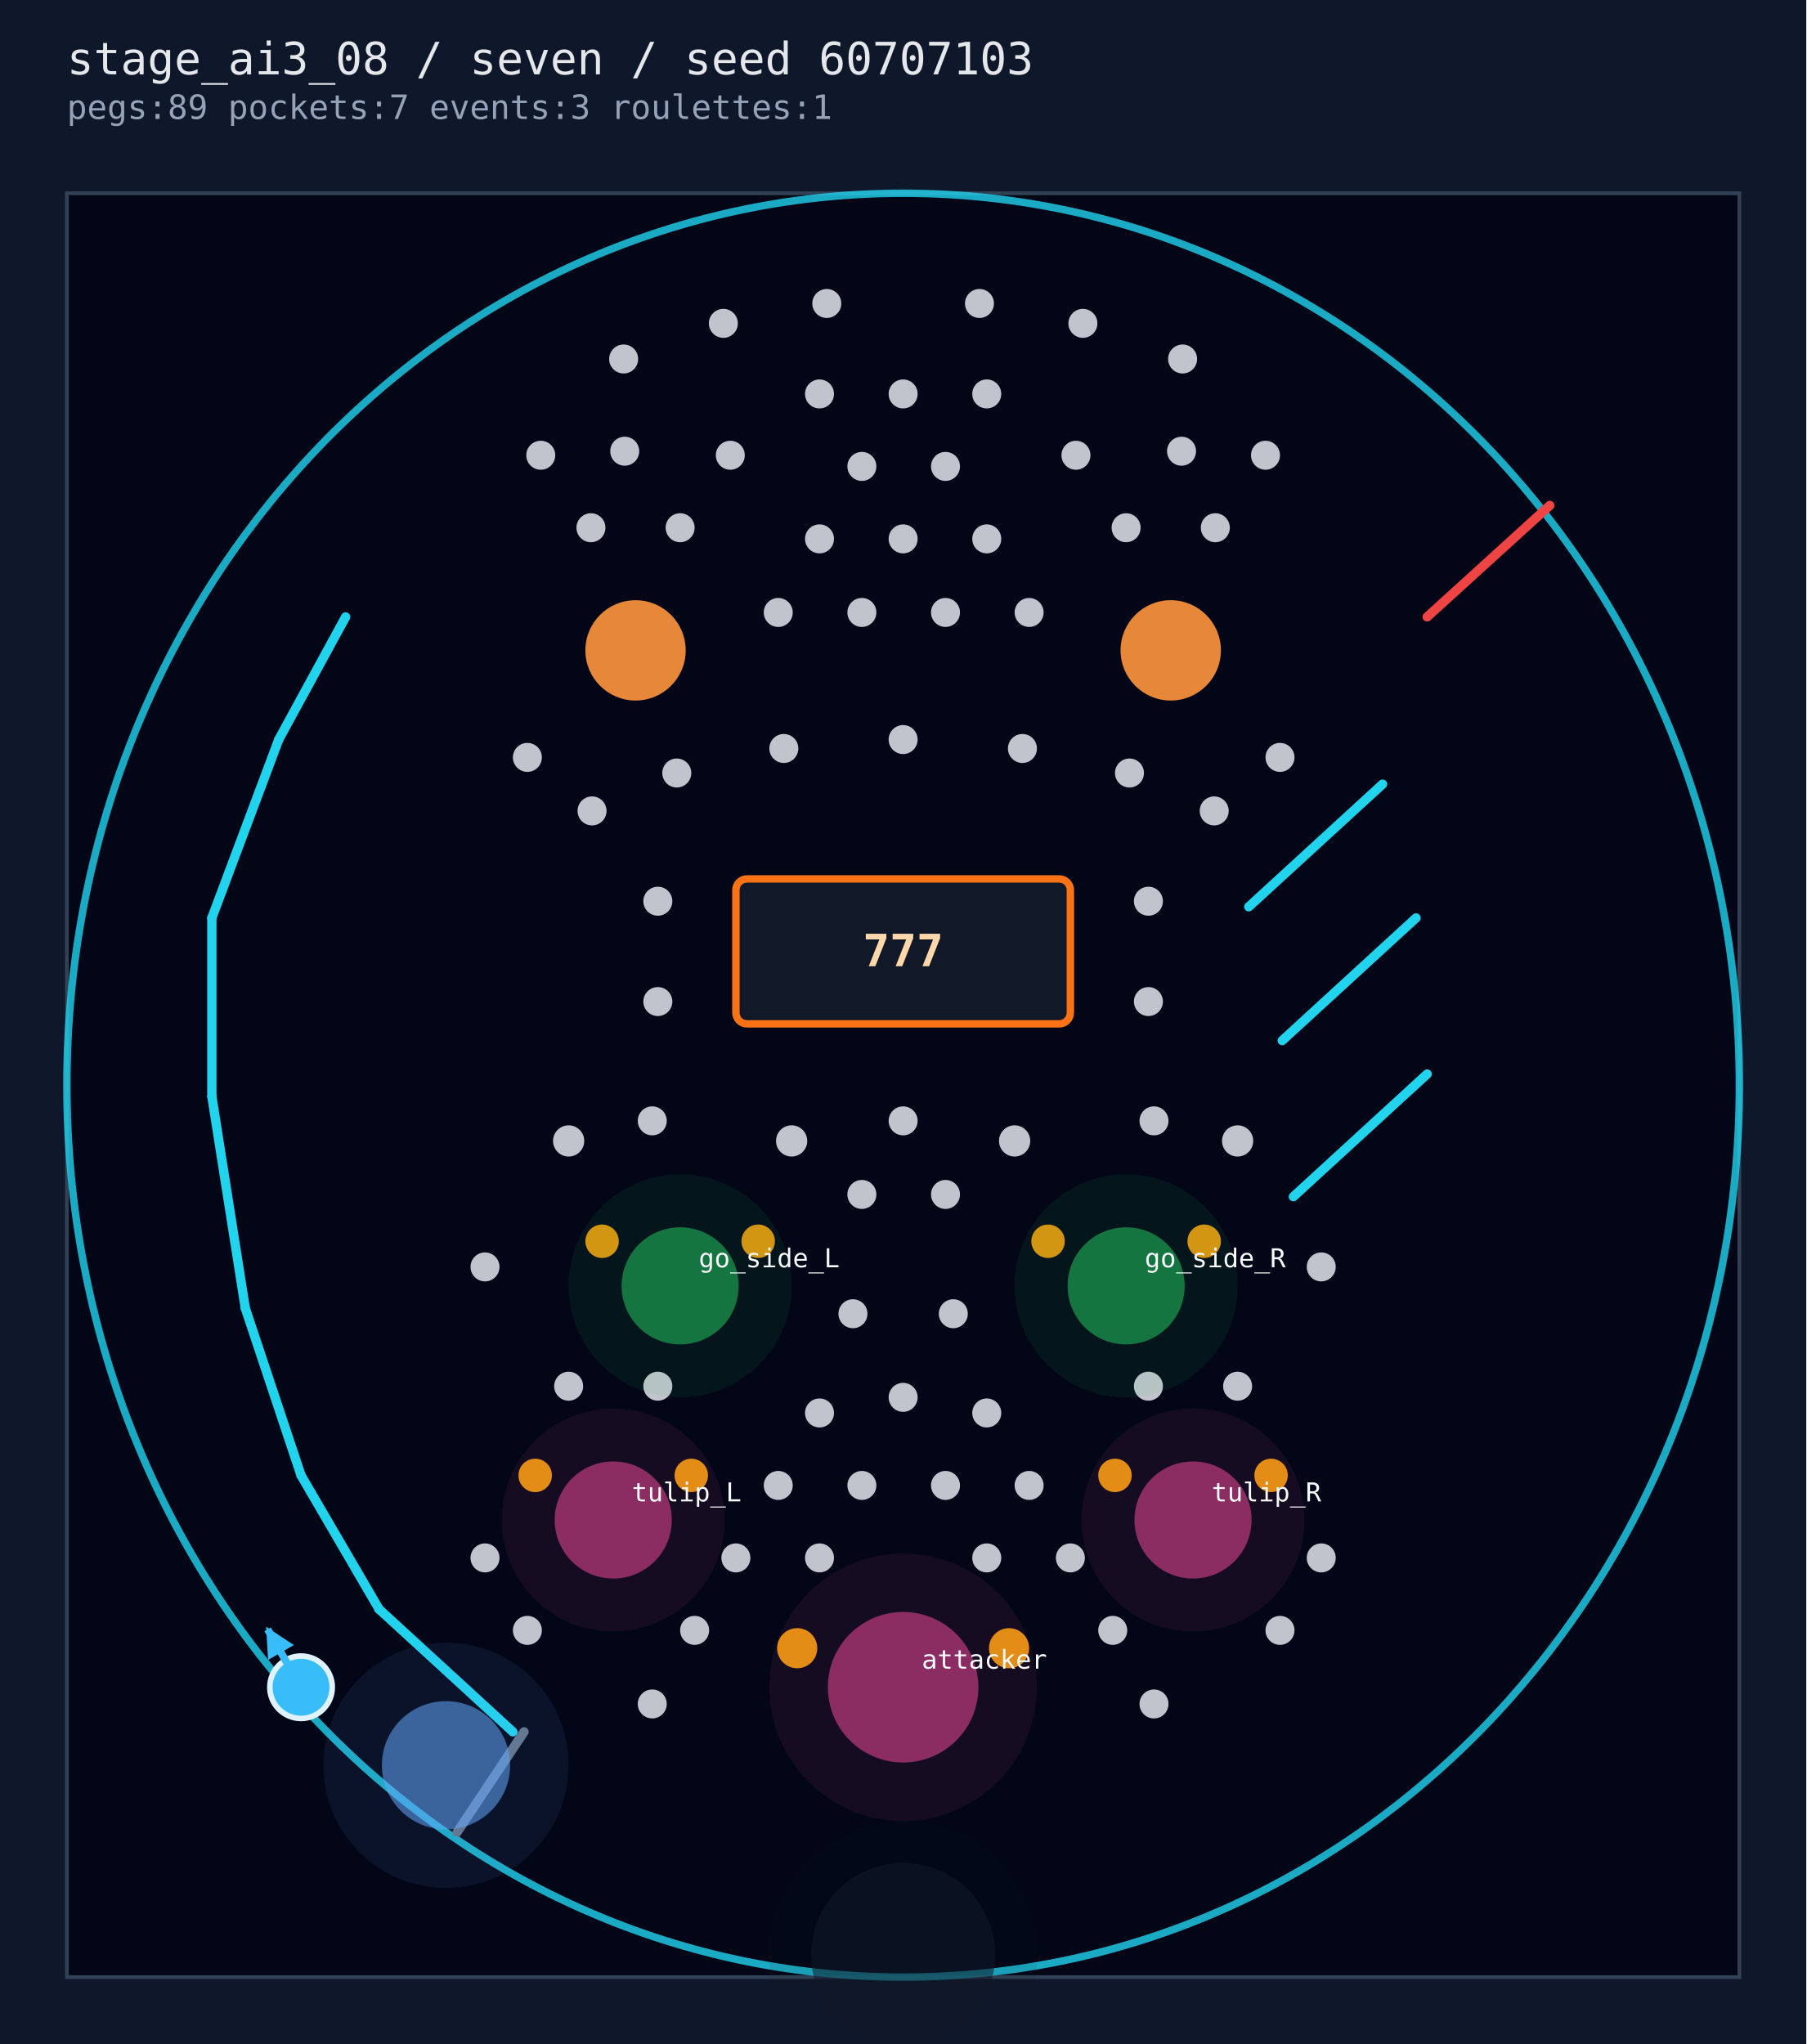
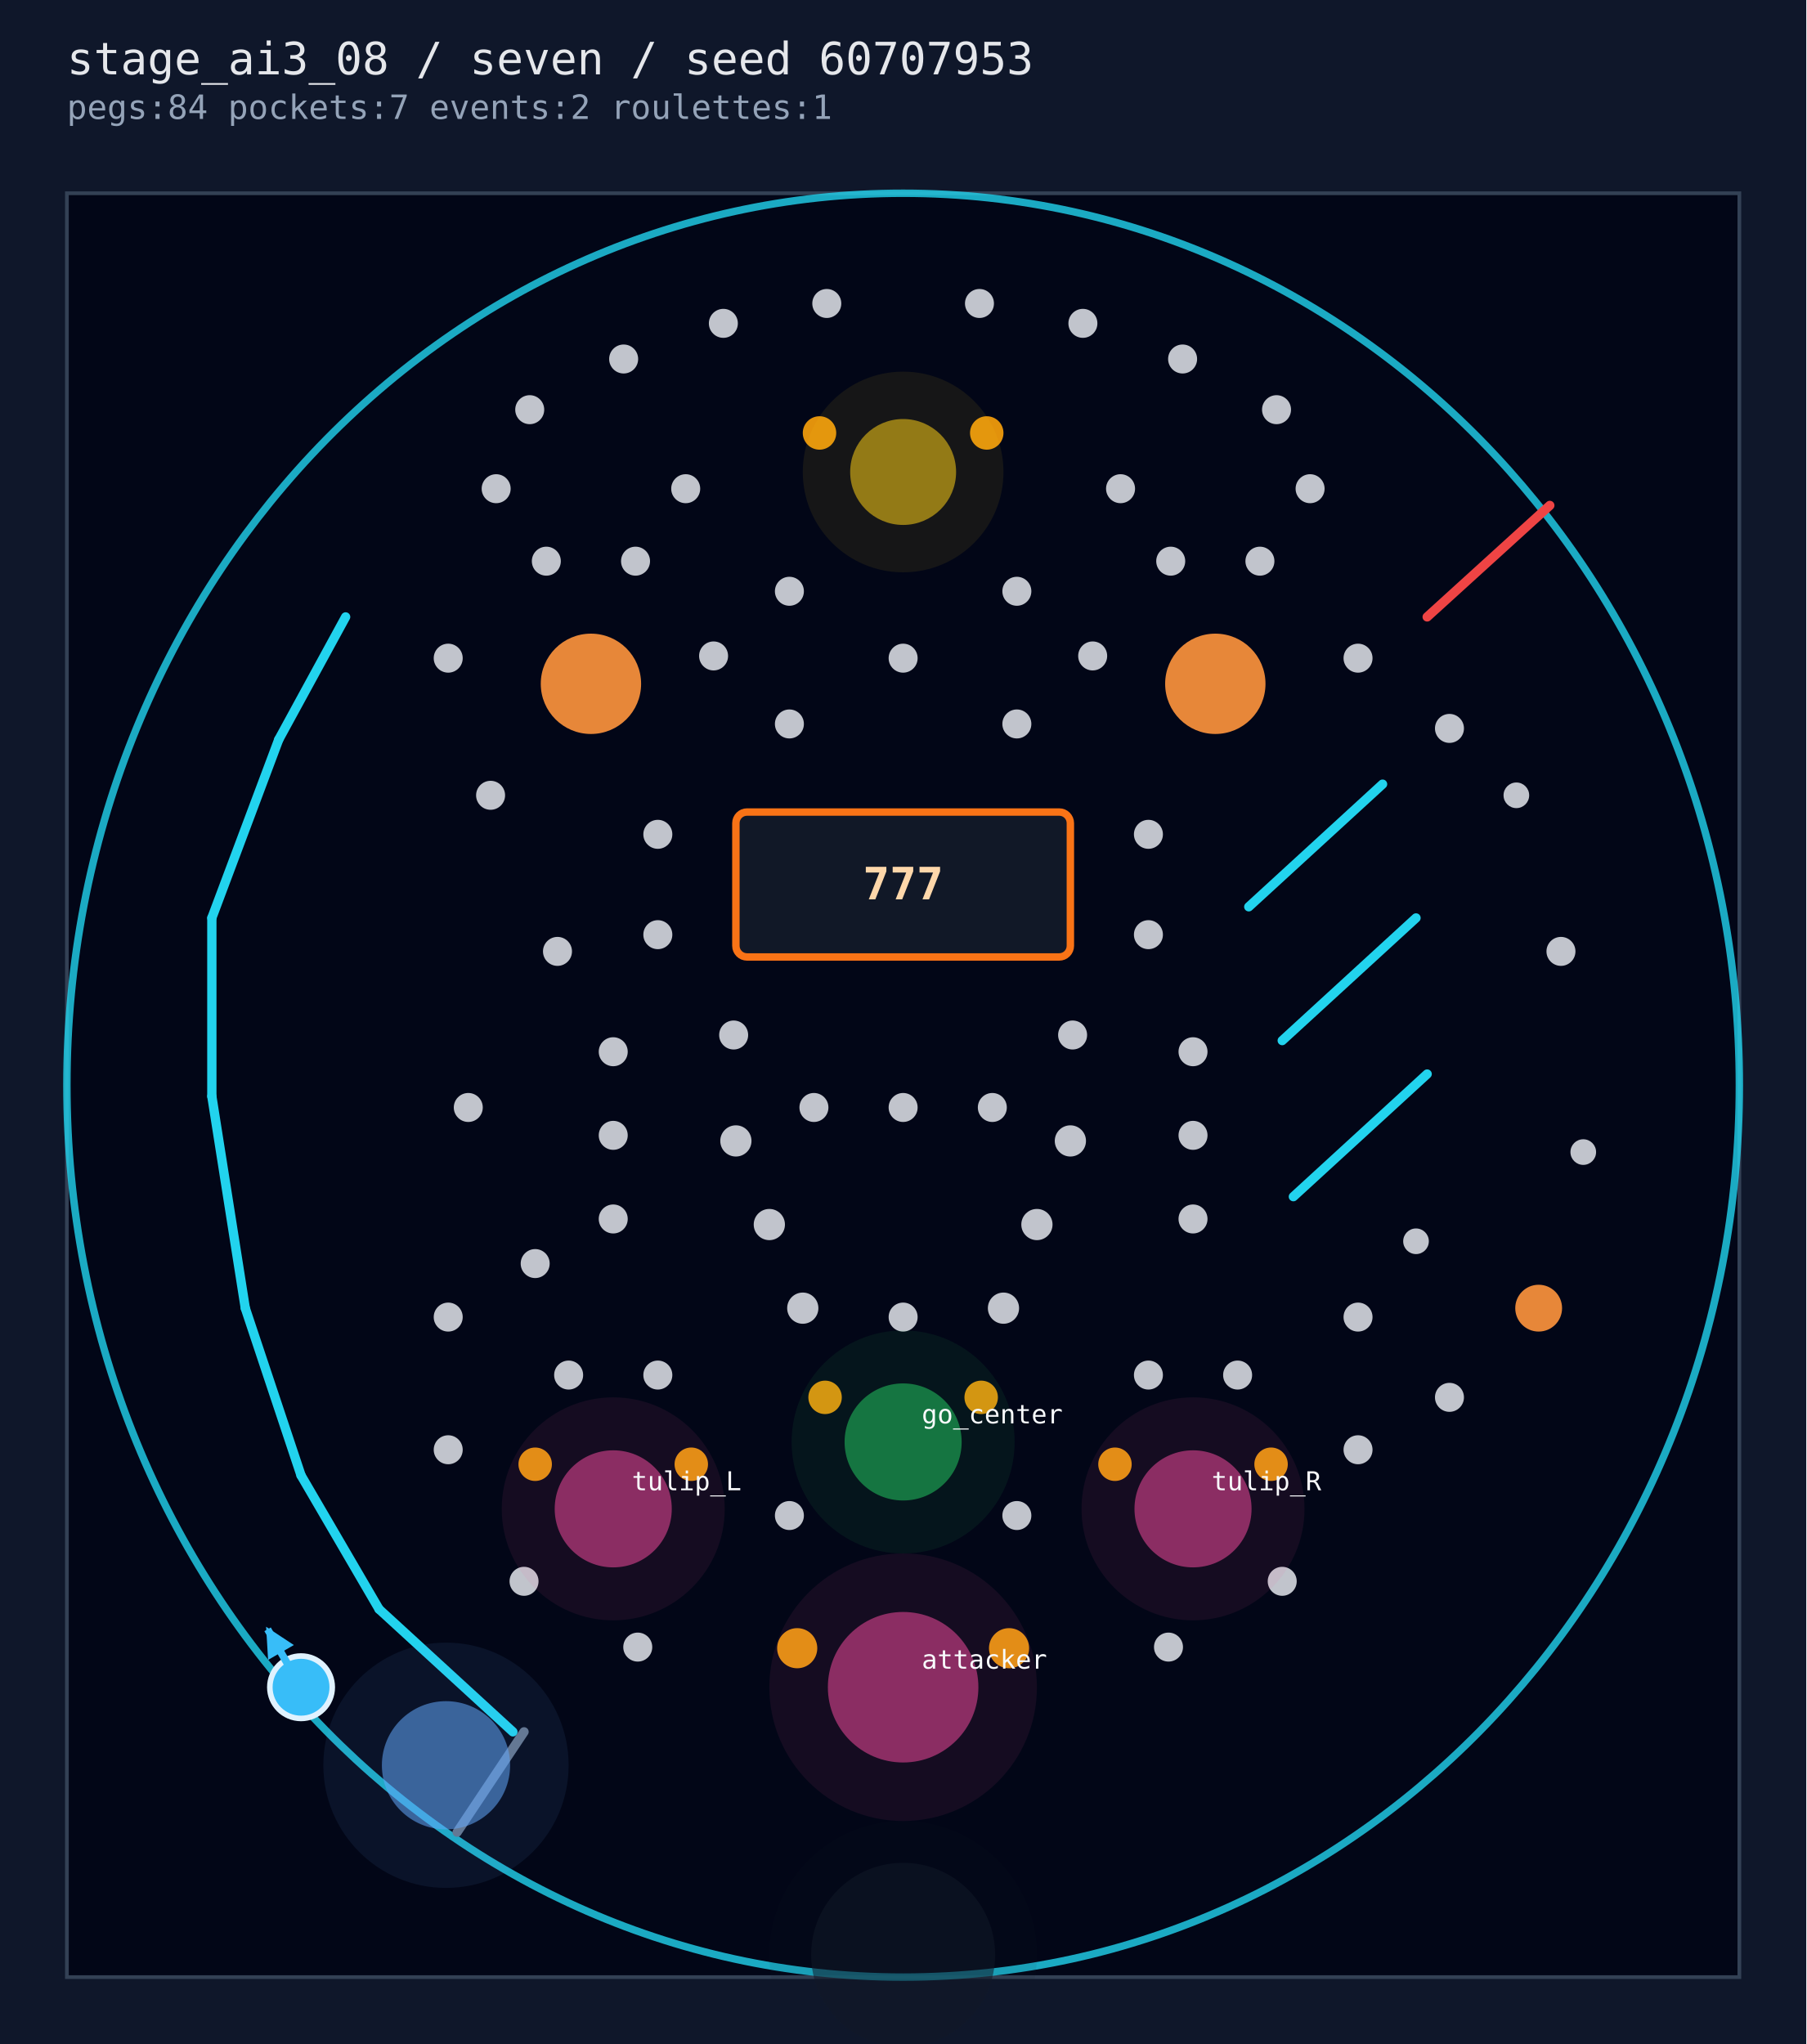
- <svg xmlns="http://www.w3.org/2000/svg" width="486" height="550" viewBox="0 0 486 550" role="img" aria-label="stage_ai3_08 / seven / seed 60707103">
+ <svg xmlns="http://www.w3.org/2000/svg" width="486" height="550" viewBox="0 0 486 550" role="img" aria-label="stage_ai3_08 / seven / seed 60707953">
  <rect width="486" height="550" fill="#0f172a" />
-   <text x="18" y="20" fill="#e5e7eb" font-family="Menlo, Consolas, monospace" font-size="12">stage_ai3_08 / seven / seed 60707103</text>
-   <text x="18" y="32" fill="#94a3b8" font-family="Menlo, Consolas, monospace" font-size="9">pegs:89 pockets:7 events:3 roulettes:1</text>
+   <text x="18" y="20" fill="#e5e7eb" font-family="Menlo, Consolas, monospace" font-size="12">stage_ai3_08 / seven / seed 60707953</text>
+   <text x="18" y="32" fill="#94a3b8" font-family="Menlo, Consolas, monospace" font-size="9">pegs:84 pockets:7 events:2 roulettes:1</text>
  <rect x="18" y="52" width="450" height="480" fill="#020617" stroke="#334155" stroke-width="1" />
  <ellipse cx="243" cy="292" rx="225" ry="240" fill="none" stroke="#22d3ee" stroke-width="2" opacity="0.8" />
  <line x1="123" y1="493" x2="141" y2="466" stroke="#64748b" stroke-width="2.5" stroke-linecap="round" />
  <line x1="138" y1="466" x2="102" y2="433" stroke="#22d3ee" stroke-width="2.5" stroke-linecap="round" />
  <line x1="102" y1="433" x2="81" y2="397" stroke="#22d3ee" stroke-width="2.5" stroke-linecap="round" />
  <line x1="81" y1="397" x2="66" y2="352" stroke="#22d3ee" stroke-width="2.5" stroke-linecap="round" />
  <line x1="66" y1="352" x2="57" y2="295" stroke="#22d3ee" stroke-width="2.5" stroke-linecap="round" />
  <line x1="57" y1="295" x2="57" y2="247" stroke="#22d3ee" stroke-width="2.5" stroke-linecap="round" />
  <line x1="57" y1="247" x2="75" y2="199" stroke="#22d3ee" stroke-width="2.5" stroke-linecap="round" />
  <line x1="75" y1="199" x2="93" y2="166" stroke="#22d3ee" stroke-width="2.5" stroke-linecap="round" />
  <line x1="384" y1="166" x2="417" y2="136" stroke="#ef4444" stroke-width="2.5" stroke-linecap="round" />
-   <line x1="381" y1="247" x2="345" y2="280" stroke="#22d3ee" stroke-width="2.5" stroke-linecap="round" />
  <line x1="372" y1="211" x2="336" y2="244" stroke="#22d3ee" stroke-width="2.5" stroke-linecap="round" />
  <line x1="384" y1="289" x2="348" y2="322" stroke="#22d3ee" stroke-width="2.5" stroke-linecap="round" />
+   <line x1="381" y1="247" x2="345" y2="280" stroke="#22d3ee" stroke-width="2.5" stroke-linecap="round" />
  <circle cx="271.5" cy="443.5" r="5.4" fill="#f59e0b" opacity="0.92" />
  <circle cx="214.5" cy="443.5" r="5.4" fill="#f59e0b" opacity="0.92" />
-   <circle cx="186" cy="397" r="4.5" fill="#f59e0b" opacity="0.92" />
-   <circle cx="144" cy="397" r="4.5" fill="#f59e0b" opacity="0.92" />
-   <circle cx="177" cy="373" r="3.9" fill="#d1d5db" opacity="0.92" />
-   <circle cx="153" cy="373" r="3.9" fill="#d1d5db" opacity="0.92" />
-   <circle cx="300" cy="397" r="4.5" fill="#f59e0b" opacity="0.92" />
-   <circle cx="342" cy="397" r="4.5" fill="#f59e0b" opacity="0.92" />
-   <circle cx="309" cy="373" r="3.9" fill="#d1d5db" opacity="0.92" />
-   <circle cx="333" cy="373" r="3.9" fill="#d1d5db" opacity="0.92" />
-   <circle cx="204" cy="334" r="4.5" fill="#f59e0b" opacity="0.92" />
-   <circle cx="162" cy="334" r="4.5" fill="#f59e0b" opacity="0.92" />
-   <circle cx="213" cy="307" r="4.2" fill="#d1d5db" opacity="0.92" />
-   <circle cx="153" cy="307" r="4.2" fill="#d1d5db" opacity="0.92" />
-   <circle cx="282" cy="334" r="4.5" fill="#f59e0b" opacity="0.92" />
-   <circle cx="324" cy="334" r="4.5" fill="#f59e0b" opacity="0.92" />
-   <circle cx="273" cy="307" r="4.2" fill="#d1d5db" opacity="0.92" />
-   <circle cx="333" cy="307" r="4.2" fill="#d1d5db" opacity="0.92" />
-   <circle cx="171" cy="175" r="13.5" fill="#fb923c" opacity="0.92" />
-   <circle cx="183" cy="142" r="3.9" fill="#d1d5db" opacity="0.92" />
-   <circle cx="196.5" cy="122.5" r="3.9" fill="#d1d5db" opacity="0.92" />
-   <circle cx="159" cy="142" r="3.9" fill="#d1d5db" opacity="0.92" />
-   <circle cx="145.5" cy="122.5" r="3.9" fill="#d1d5db" opacity="0.92" />
-   <circle cx="315" cy="175" r="13.5" fill="#fb923c" opacity="0.92" />
-   <circle cx="303" cy="142" r="3.9" fill="#d1d5db" opacity="0.92" />
-   <circle cx="289.5" cy="122.5" r="3.9" fill="#d1d5db" opacity="0.92" />
-   <circle cx="327" cy="142" r="3.9" fill="#d1d5db" opacity="0.92" />
-   <circle cx="340.5" cy="122.5" r="3.9" fill="#d1d5db" opacity="0.92" />
-   <circle cx="309" cy="269.5" r="3.9" fill="#d1d5db" opacity="0.92" />
-   <circle cx="309" cy="242.5" r="3.9" fill="#d1d5db" opacity="0.92" />
-   <circle cx="177" cy="269.5" r="3.9" fill="#d1d5db" opacity="0.92" />
-   <circle cx="177" cy="242.5" r="3.9" fill="#d1d5db" opacity="0.92" />
-   <circle cx="243" cy="376" r="3.9" fill="#d1d5db" opacity="0.92" />
-   <circle cx="256.5" cy="353.5" r="3.9" fill="#d1d5db" opacity="0.92" />
-   <circle cx="229.5" cy="353.5" r="3.9" fill="#d1d5db" opacity="0.92" />
-   <circle cx="159.3" cy="218.2" r="3.9" fill="#d1d5db" opacity="0.92" />
-   <circle cx="182.1" cy="208" r="3.9" fill="#d1d5db" opacity="0.92" />
-   <circle cx="210.9" cy="201.4" r="3.9" fill="#d1d5db" opacity="0.92" />
-   <circle cx="243" cy="199" r="3.9" fill="#d1d5db" opacity="0.92" />
-   <circle cx="275.1" cy="201.4" r="3.9" fill="#d1d5db" opacity="0.92" />
-   <circle cx="303.9" cy="208" r="3.9" fill="#d1d5db" opacity="0.92" />
-   <circle cx="326.7" cy="218.2" r="3.9" fill="#d1d5db" opacity="0.92" />
+   <circle cx="186" cy="394" r="4.5" fill="#f59e0b" opacity="0.92" />
+   <circle cx="144" cy="394" r="4.5" fill="#f59e0b" opacity="0.92" />
+   <circle cx="177" cy="370" r="3.9" fill="#d1d5db" opacity="0.92" />
+   <circle cx="153" cy="370" r="3.9" fill="#d1d5db" opacity="0.92" />
+   <circle cx="300" cy="394" r="4.5" fill="#f59e0b" opacity="0.92" />
+   <circle cx="342" cy="394" r="4.5" fill="#f59e0b" opacity="0.92" />
+   <circle cx="309" cy="370" r="3.9" fill="#d1d5db" opacity="0.92" />
+   <circle cx="333" cy="370" r="3.9" fill="#d1d5db" opacity="0.92" />
+   <circle cx="264" cy="376" r="4.5" fill="#f59e0b" opacity="0.92" />
+   <circle cx="222" cy="376" r="4.5" fill="#f59e0b" opacity="0.92" />
+   <circle cx="270" cy="352" r="4.2" fill="#d1d5db" opacity="0.92" />
+   <circle cx="279" cy="329.5" r="4.2" fill="#d1d5db" opacity="0.92" />
+   <circle cx="288" cy="307" r="4.2" fill="#d1d5db" opacity="0.92" />
+   <circle cx="216" cy="352" r="4.2" fill="#d1d5db" opacity="0.92" />
+   <circle cx="207" cy="329.5" r="4.2" fill="#d1d5db" opacity="0.92" />
+   <circle cx="198" cy="307" r="4.2" fill="#d1d5db" opacity="0.92" />
+   <circle cx="159" cy="184" r="13.5" fill="#fb923c" opacity="0.92" />
+   <circle cx="171" cy="151" r="3.9" fill="#d1d5db" opacity="0.92" />
+   <circle cx="184.5" cy="131.5" r="3.9" fill="#d1d5db" opacity="0.92" />
+   <circle cx="147" cy="151" r="3.9" fill="#d1d5db" opacity="0.92" />
+   <circle cx="133.5" cy="131.5" r="3.9" fill="#d1d5db" opacity="0.92" />
+   <circle cx="327" cy="184" r="13.5" fill="#fb923c" opacity="0.92" />
+   <circle cx="315" cy="151" r="3.9" fill="#d1d5db" opacity="0.92" />
+   <circle cx="301.5" cy="131.5" r="3.9" fill="#d1d5db" opacity="0.92" />
+   <circle cx="339" cy="151" r="3.9" fill="#d1d5db" opacity="0.92" />
+   <circle cx="352.5" cy="131.5" r="3.9" fill="#d1d5db" opacity="0.92" />
+   <circle cx="309" cy="251.5" r="3.9" fill="#d1d5db" opacity="0.92" />
+   <circle cx="309" cy="224.5" r="3.9" fill="#d1d5db" opacity="0.92" />
+   <circle cx="177" cy="251.5" r="3.9" fill="#d1d5db" opacity="0.92" />
+   <circle cx="177" cy="224.5" r="3.9" fill="#d1d5db" opacity="0.92" />
+   <circle cx="265.5" cy="116.5" r="4.5" fill="#f59e0b" opacity="0.92" />
+   <circle cx="220.5" cy="116.5" r="4.5" fill="#f59e0b" opacity="0.92" />
+   <circle cx="219" cy="298" r="3.9" fill="#d1d5db" opacity="0.92" />
+   <circle cx="243" cy="298" r="3.9" fill="#d1d5db" opacity="0.92" />
+   <circle cx="267" cy="298" r="3.9" fill="#d1d5db" opacity="0.92" />
+   <circle cx="165" cy="328" r="3.9" fill="#d1d5db" opacity="0.92" />
+   <circle cx="165" cy="305.5" r="3.9" fill="#d1d5db" opacity="0.92" />
+   <circle cx="165" cy="283" r="3.9" fill="#d1d5db" opacity="0.92" />
+   <circle cx="321" cy="328" r="3.9" fill="#d1d5db" opacity="0.92" />
+   <circle cx="321" cy="305.5" r="3.9" fill="#d1d5db" opacity="0.92" />
+   <circle cx="321" cy="283" r="3.9" fill="#d1d5db" opacity="0.92" />
  <circle cx="222.46" cy="81.659" r="3.9" fill="#d1d5db" opacity="0.92" />
  <circle cx="263.54" cy="81.659" r="3.9" fill="#d1d5db" opacity="0.92" />
  <circle cx="194.631" cy="87.008" r="3.9" fill="#d1d5db" opacity="0.92" />
  <circle cx="291.369" cy="87.008" r="3.9" fill="#d1d5db" opacity="0.92" />
  <circle cx="167.803" cy="96.599" r="3.9" fill="#d1d5db" opacity="0.92" />
  <circle cx="318.197" cy="96.599" r="3.9" fill="#d1d5db" opacity="0.92" />
-   <circle cx="168.091" cy="121.411" r="3.9" fill="#d1d5db" opacity="0.92" />
-   <circle cx="317.909" cy="121.411" r="3.9" fill="#d1d5db" opacity="0.92" />
-   <circle cx="243" cy="106" r="3.9" fill="#d1d5db" opacity="0.92" />
-   <circle cx="265.5" cy="106" r="3.9" fill="#d1d5db" opacity="0.92" />
-   <circle cx="220.5" cy="106" r="3.9" fill="#d1d5db" opacity="0.92" />
-   <circle cx="254.4" cy="125.5" r="3.9" fill="#d1d5db" opacity="0.92" />
-   <circle cx="231.9" cy="125.5" r="3.9" fill="#d1d5db" opacity="0.92" />
-   <circle cx="243" cy="145" r="3.9" fill="#d1d5db" opacity="0.92" />
-   <circle cx="265.5" cy="145" r="3.9" fill="#d1d5db" opacity="0.92" />
-   <circle cx="220.5" cy="145" r="3.9" fill="#d1d5db" opacity="0.92" />
-   <circle cx="254.4" cy="164.8" r="3.9" fill="#d1d5db" opacity="0.92" />
-   <circle cx="231.9" cy="164.8" r="3.9" fill="#d1d5db" opacity="0.92" />
-   <circle cx="276.9" cy="164.8" r="3.9" fill="#d1d5db" opacity="0.92" />
-   <circle cx="209.4" cy="164.8" r="3.9" fill="#d1d5db" opacity="0.92" />
-   <circle cx="344.4" cy="203.8" r="3.9" fill="#d1d5db" opacity="0.92" />
-   <circle cx="141.9" cy="203.8" r="3.9" fill="#d1d5db" opacity="0.92" />
-   <circle cx="243" cy="301.6" r="3.9" fill="#d1d5db" opacity="0.92" />
-   <circle cx="310.5" cy="301.6" r="3.9" fill="#d1d5db" opacity="0.92" />
-   <circle cx="175.5" cy="301.6" r="3.9" fill="#d1d5db" opacity="0.92" />
-   <circle cx="254.4" cy="321.4" r="3.9" fill="#d1d5db" opacity="0.92" />
-   <circle cx="231.9" cy="321.4" r="3.9" fill="#d1d5db" opacity="0.92" />
-   <circle cx="355.5" cy="340.9" r="3.9" fill="#d1d5db" opacity="0.92" />
-   <circle cx="130.5" cy="340.9" r="3.9" fill="#d1d5db" opacity="0.92" />
-   <circle cx="265.5" cy="380.2" r="3.9" fill="#d1d5db" opacity="0.92" />
-   <circle cx="220.5" cy="380.2" r="3.9" fill="#d1d5db" opacity="0.92" />
-   <circle cx="254.4" cy="399.7" r="3.9" fill="#d1d5db" opacity="0.92" />
-   <circle cx="231.9" cy="399.7" r="3.9" fill="#d1d5db" opacity="0.92" />
-   <circle cx="276.9" cy="399.7" r="3.9" fill="#d1d5db" opacity="0.92" />
-   <circle cx="209.4" cy="399.7" r="3.9" fill="#d1d5db" opacity="0.92" />
-   <circle cx="265.5" cy="419.2" r="3.9" fill="#d1d5db" opacity="0.92" />
-   <circle cx="220.5" cy="419.2" r="3.9" fill="#d1d5db" opacity="0.92" />
-   <circle cx="288" cy="419.2" r="3.9" fill="#d1d5db" opacity="0.92" />
-   <circle cx="198" cy="419.2" r="3.9" fill="#d1d5db" opacity="0.92" />
-   <circle cx="355.5" cy="419.2" r="3.9" fill="#d1d5db" opacity="0.92" />
-   <circle cx="130.5" cy="419.2" r="3.9" fill="#d1d5db" opacity="0.92" />
-   <circle cx="299.4" cy="438.7" r="3.9" fill="#d1d5db" opacity="0.92" />
-   <circle cx="186.9" cy="438.7" r="3.9" fill="#d1d5db" opacity="0.92" />
-   <circle cx="344.4" cy="438.7" r="3.9" fill="#d1d5db" opacity="0.92" />
-   <circle cx="141.9" cy="438.7" r="3.9" fill="#d1d5db" opacity="0.92" />
-   <circle cx="310.5" cy="458.5" r="3.9" fill="#d1d5db" opacity="0.92" />
-   <circle cx="175.5" cy="458.5" r="3.9" fill="#d1d5db" opacity="0.92" />
+   <circle cx="142.531" cy="110.236" r="3.9" fill="#d1d5db" opacity="0.92" />
+   <circle cx="343.469" cy="110.236" r="3.9" fill="#d1d5db" opacity="0.92" />
+   <circle cx="273.6" cy="159.1" r="3.9" fill="#d1d5db" opacity="0.92" />
+   <circle cx="212.4" cy="159.1" r="3.9" fill="#d1d5db" opacity="0.92" />
+   <circle cx="243" cy="177.1" r="3.9" fill="#d1d5db" opacity="0.92" />
+   <circle cx="365.4" cy="177.1" r="3.9" fill="#d1d5db" opacity="0.92" />
+   <circle cx="120.6" cy="177.1" r="3.9" fill="#d1d5db" opacity="0.92" />
+   <circle cx="273.6" cy="194.8" r="3.9" fill="#d1d5db" opacity="0.92" />
+   <circle cx="212.4" cy="194.8" r="3.9" fill="#d1d5db" opacity="0.92" />
+   <circle cx="243" cy="354.4" r="3.9" fill="#d1d5db" opacity="0.92" />
+   <circle cx="365.4" cy="354.4" r="3.9" fill="#d1d5db" opacity="0.92" />
+   <circle cx="120.6" cy="354.4" r="3.9" fill="#d1d5db" opacity="0.92" />
+   <circle cx="365.4" cy="390.1" r="3.9" fill="#d1d5db" opacity="0.92" />
+   <circle cx="120.6" cy="390.1" r="3.9" fill="#d1d5db" opacity="0.92" />
+   <circle cx="273.6" cy="407.8" r="3.9" fill="#d1d5db" opacity="0.92" />
+   <circle cx="212.4" cy="407.8" r="3.9" fill="#d1d5db" opacity="0.92" />
+   <circle cx="345" cy="425.5" r="3.9" fill="#d1d5db" opacity="0.92" />
+   <circle cx="141" cy="425.5" r="3.9" fill="#d1d5db" opacity="0.92" />
+   <circle cx="314.4" cy="443.2" r="3.9" fill="#d1d5db" opacity="0.92" />
+   <circle cx="171.6" cy="443.2" r="3.9" fill="#d1d5db" opacity="0.92" />
+   <circle cx="197.4" cy="278.5" r="3.9" fill="#d1d5db" opacity="0.92" />
+   <circle cx="288.6" cy="278.5" r="3.9" fill="#d1d5db" opacity="0.92" />
+   <circle cx="192" cy="176.5" r="3.9" fill="#d1d5db" opacity="0.92" />
+   <circle cx="294" cy="176.5" r="3.9" fill="#d1d5db" opacity="0.92" />
+   <circle cx="390" cy="376" r="3.9" fill="#d1d5db" opacity="0.92" />
+   <circle cx="414" cy="352" r="6.3" fill="#fb923c" opacity="0.92" />
+   <circle cx="420" cy="256" r="3.9" fill="#d1d5db" opacity="0.92" />
+   <circle cx="390" cy="196" r="3.9" fill="#d1d5db" opacity="0.92" />
+   <circle cx="144" cy="340" r="3.9" fill="#d1d5db" opacity="0.92" />
+   <circle cx="126" cy="298" r="3.9" fill="#d1d5db" opacity="0.92" />
+   <circle cx="150" cy="256" r="3.9" fill="#d1d5db" opacity="0.92" />
+   <circle cx="132" cy="214" r="3.9" fill="#d1d5db" opacity="0.92" />
+   <circle cx="381" cy="334" r="3.45" fill="#d1d5db" opacity="0.92" />
+   <circle cx="426" cy="310" r="3.45" fill="#d1d5db" opacity="0.92" />
+   <circle cx="408" cy="214" r="3.45" fill="#d1d5db" opacity="0.92" />
  <circle cx="243" cy="526" r="36" fill="#111827" opacity="0.08" />
  <circle cx="243" cy="526" r="24" fill="#111827" opacity="0.55" stroke="#111827" stroke-width="1.5" />
  <circle cx="120" cy="475" r="33" fill="#60a5fa" opacity="0.08" />
  <circle cx="120" cy="475" r="16.5" fill="#60a5fa" opacity="0.55" stroke="#60a5fa" stroke-width="1.5" />
  <circle cx="243" cy="454" r="36" fill="#ec4899" opacity="0.08" />
  <circle cx="243" cy="454" r="19.5" fill="#ec4899" opacity="0.55" stroke="#ec4899" stroke-width="1.5" />
  <text x="248" y="449" fill="#f8fafc" font-family="Menlo, Consolas, monospace" font-size="7">attacker</text>
-   <circle cx="165" cy="409" r="30" fill="#ec4899" opacity="0.08" />
-   <circle cx="165" cy="409" r="15" fill="#ec4899" opacity="0.55" stroke="#ec4899" stroke-width="1.5" />
-   <text x="170" y="404" fill="#f8fafc" font-family="Menlo, Consolas, monospace" font-size="7">tulip_L</text>
-   <circle cx="321" cy="409" r="30" fill="#ec4899" opacity="0.08" />
-   <circle cx="321" cy="409" r="15" fill="#ec4899" opacity="0.55" stroke="#ec4899" stroke-width="1.5" />
-   <text x="326" y="404" fill="#f8fafc" font-family="Menlo, Consolas, monospace" font-size="7">tulip_R</text>
-   <circle cx="183" cy="346" r="30" fill="#22c55e" opacity="0.08" />
-   <circle cx="183" cy="346" r="15" fill="#22c55e" opacity="0.55" stroke="#22c55e" stroke-width="1.5" />
-   <text x="188" y="341" fill="#f8fafc" font-family="Menlo, Consolas, monospace" font-size="7">go_side_L</text>
-   <circle cx="303" cy="346" r="30" fill="#22c55e" opacity="0.08" />
-   <circle cx="303" cy="346" r="15" fill="#22c55e" opacity="0.55" stroke="#22c55e" stroke-width="1.5" />
-   <text x="308" y="341" fill="#f8fafc" font-family="Menlo, Consolas, monospace" font-size="7">go_side_R</text>
-   <rect x="198" y="236.5" width="90" height="39" rx="3" fill="#111827" stroke="#f97316" stroke-width="2" />
-   <text x="243" y="260" text-anchor="middle" fill="#fed7aa" font-family="Menlo, Consolas, monospace" font-size="12" font-weight="700">777</text>
+   <circle cx="165" cy="406" r="30" fill="#ec4899" opacity="0.08" />
+   <circle cx="165" cy="406" r="15" fill="#ec4899" opacity="0.55" stroke="#ec4899" stroke-width="1.5" />
+   <text x="170" y="401" fill="#f8fafc" font-family="Menlo, Consolas, monospace" font-size="7">tulip_L</text>
+   <circle cx="321" cy="406" r="30" fill="#ec4899" opacity="0.08" />
+   <circle cx="321" cy="406" r="15" fill="#ec4899" opacity="0.55" stroke="#ec4899" stroke-width="1.5" />
+   <text x="326" y="401" fill="#f8fafc" font-family="Menlo, Consolas, monospace" font-size="7">tulip_R</text>
+   <circle cx="243" cy="388" r="30" fill="#22c55e" opacity="0.08" />
+   <circle cx="243" cy="388" r="15" fill="#22c55e" opacity="0.55" stroke="#22c55e" stroke-width="1.5" />
+   <text x="248" y="383" fill="#f8fafc" font-family="Menlo, Consolas, monospace" font-size="7">go_center</text>
+   <circle cx="243" cy="127" r="27" fill="#facc15" opacity="0.08" />
+   <circle cx="243" cy="127" r="13.5" fill="#facc15" opacity="0.55" stroke="#facc15" stroke-width="1.5" />
+   <rect x="198" y="218.5" width="90" height="39" rx="3" fill="#111827" stroke="#f97316" stroke-width="2" />
+   <text x="243" y="242" text-anchor="middle" fill="#fed7aa" font-family="Menlo, Consolas, monospace" font-size="12" font-weight="700">777</text>
  <circle cx="81" cy="454" r="8.4" fill="#38bdf8" stroke="#e0f2fe" stroke-width="1.5" />
  <line x1="81" y1="454" x2="72" y2="438.412" stroke="#38bdf8" stroke-width="2" marker-end="url(#arrow)" />
  <defs>
    <marker id="arrow" viewBox="0 0 10 10" refX="9" refY="5" markerWidth="4" markerHeight="4" orient="auto-start-reverse">
      <path d="M 0 0 L 10 5 L 0 10 z" fill="#38bdf8" />
    </marker>
  </defs>
</svg>
